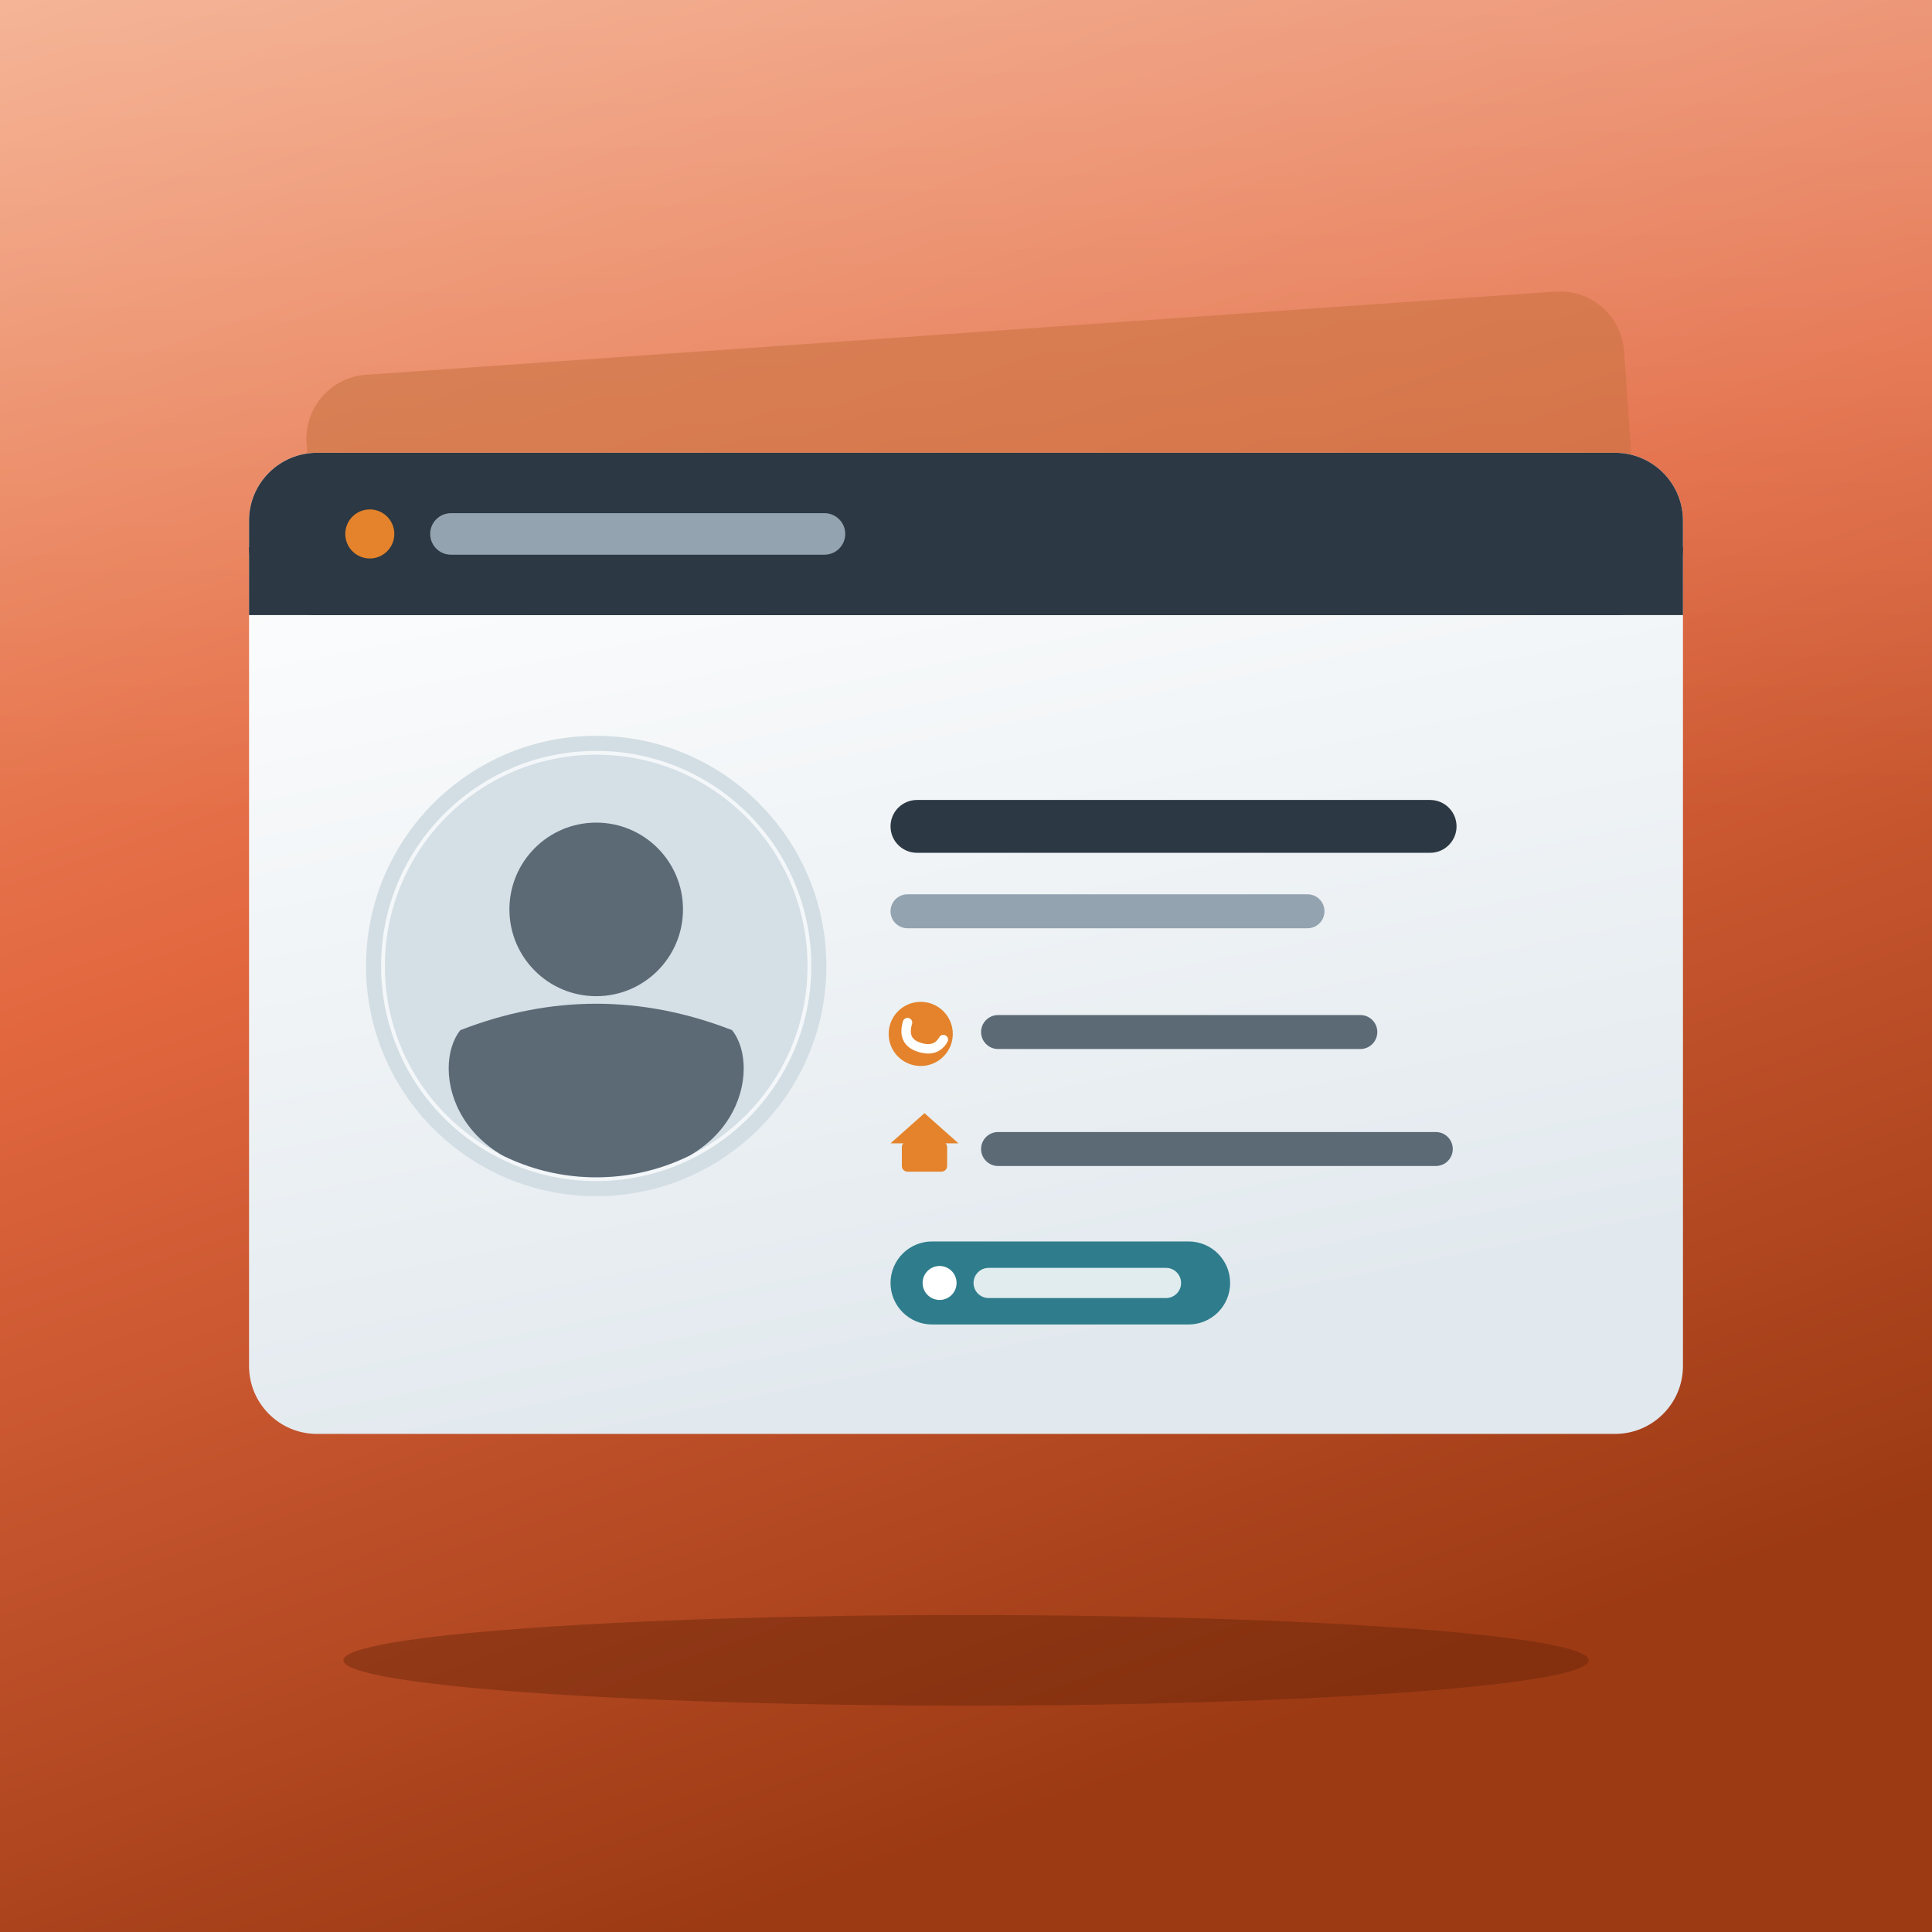
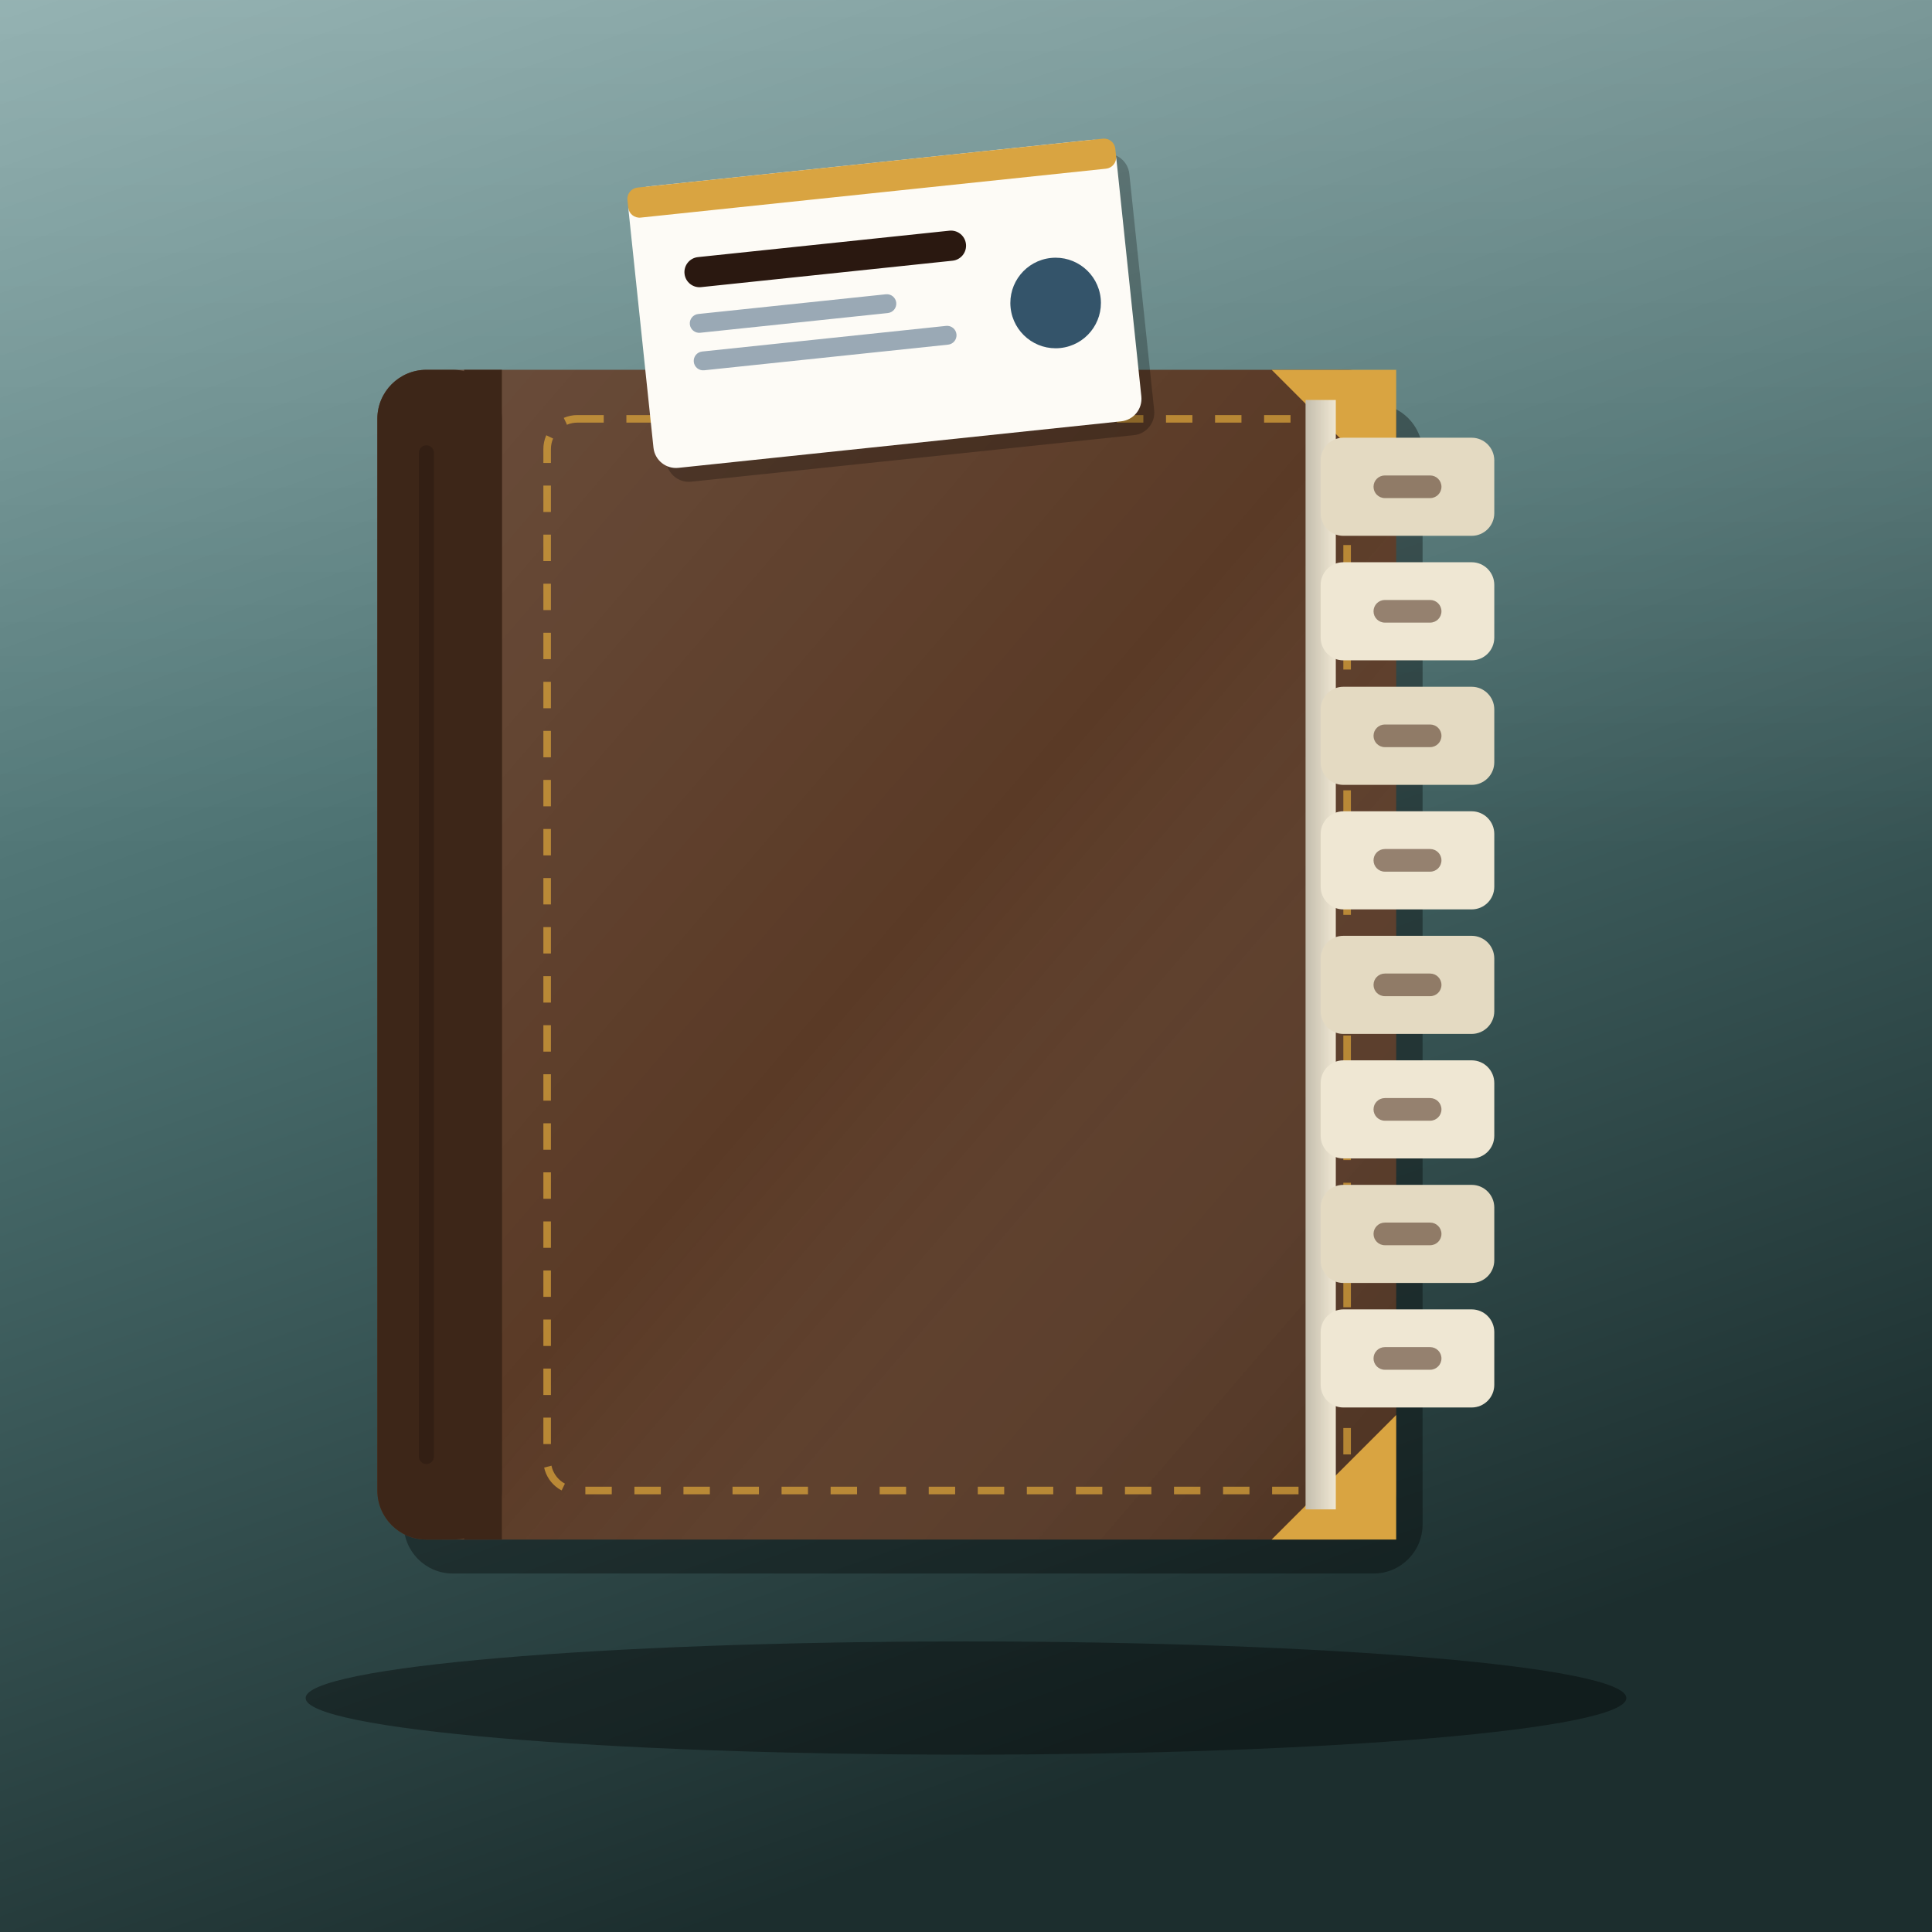
<svg xmlns="http://www.w3.org/2000/svg" viewBox="0 0 1024 1024" width="100%" height="100%">
  <defs>
-     <linearGradient id="gct" x1="0" y1="0" x2="0.35" y2="1">
-       <stop offset="0%" stop-color="#f2a07a" />
-       <stop offset="48%" stop-color="#e2673f" />
-       <stop offset="100%" stop-color="#9c3a14" />
+     <linearGradient id="tile" x1="0" y1="0" x2="0.35" y2="1">
+       <stop offset="0%" stop-color="#7ba0a0" />
+       <stop offset="46%" stop-color="#4b7070" />
+       <stop offset="100%" stop-color="#1c2e2e" />
    </linearGradient>
    <linearGradient id="glare" x1="0" y1="0" x2="0" y2="1">
-       <stop offset="0%" stop-color="#fff" stop-opacity=".22" />
-       <stop offset="42%" stop-color="#fff" stop-opacity="0" />
+       <stop offset="0%" stop-color="#fff" stop-opacity=".20" />
+       <stop offset="44%" stop-color="#fff" stop-opacity="0" />
    </linearGradient>
-     <linearGradient id="cardg" x1="0" y1="0" x2="0.3" y2="1">
+     <linearGradient id="pap" x1="0" y1="0" x2="0.3" y2="1">
      <stop offset="0%" stop-color="#ffffff" />
-       <stop offset="100%" stop-color="#e2e9ee" />
+       <stop offset="100%" stop-color="#ece8dc" />
    </linearGradient>
-     <linearGradient id="shirt" x1="0" y1="0" x2="0.3" y2="1">
-       <stop offset="0%" stop-color="#3d93a4" />
-       <stop offset="100%" stop-color="#256d7c" />
+     <linearGradient id="trace" x1="0" y1="0" x2="0.3" y2="1">
+       <stop offset="0%" stop-color="#fbf7ec" />
+       <stop offset="100%" stop-color="#e7dfc9" />
+     </linearGradient>
+     <linearGradient id="brassy" x1="0" y1="0" x2="0" y2="1">
+       <stop offset="0%" stop-color="#e2b86c" />
+       <stop offset="100%" stop-color="#9a6f2c" />
+     </linearGradient>
+     <linearGradient id="steel" x1="0" y1="0" x2="0" y2="1">
+       <stop offset="0%" stop-color="#e3e8ec" />
+       <stop offset="100%" stop-color="#9aa5ad" />
+     </linearGradient>
+     <linearGradient id="leather" x1="0" y1="0" x2="1" y2="1">
+       <stop offset="0" stop-color="#fff" stop-opacity=".10" />
+       <stop offset=".5" stop-color="#fff" stop-opacity="0" />
+       <stop offset="1" stop-color="#000" stop-opacity=".18" />
+     </linearGradient>
+     <linearGradient id="pages" x1="0" y1="0" x2="1" y2="0">
+       <stop offset="0" stop-color="#000" stop-opacity=".18" />
+       <stop offset="1" stop-color="#000" stop-opacity="0" />
    </linearGradient>
  </defs>
-   <rect width="1024" height="1024" fill="url(#gct)" />
+   <rect width="1024" height="1024" fill="url(#tile)" />
  <rect width="1024" height="1024" fill="url(#glare)" />
-   <rect x="176" y="176" width="700" height="480" rx="34" fill="#c9713f" opacity=".55" transform="rotate(-4 526 416)" />
-   <ellipse cx="512" cy="880" rx="330" ry="24" fill="#5e2005" opacity=".4" />
-   <rect x="132" y="240" width="760" height="520" rx="36" fill="url(#cardg)" />
-   <rect x="132" y="240" width="760" height="86" rx="36" fill="#2c3843" />
-   <rect x="132" y="290" width="760" height="36" fill="#2c3843" />
-   <circle cx="196" cy="283" r="13" fill="#e4832b" />
-   <rect x="228" y="272" width="220" height="22" rx="11" fill="#93a3b0" />
-   <circle cx="316" cy="512" r="118" fill="#f4f7f9" />
-   <circle cx="316" cy="512" r="118" fill="none" stroke="#d3dee4" stroke-width="8" />
-   <clipPath id="pc">
-     <circle cx="316" cy="512" r="112" />
-   </clipPath>
-   <g clip-path="url(#pc)">
-     <rect x="204" y="400" width="224" height="224" fill="#d5dfe6" />
-     <circle cx="316" cy="482" r="46" fill="#5c6a76" />
-     <path d="M316 624 C240 624 228 566 244 546 Q316 518 388 546 C404 566 392 624 316 624 Z" fill="#5c6a76" />
+   <ellipse cx="512" cy="900" rx="350" ry="30" fill="#000" opacity=".38" />
+   <rect x="200" y="196" width="540" height="620" rx="26" fill="#000" opacity=".35" transform="translate(14 18)" />
+   <rect x="200" y="196" width="540" height="620" rx="26" fill="#5a3a26" />
+   <rect x="200" y="196" width="540" height="620" rx="26" fill="url(#leather)" />
+   <rect x="200" y="196" width="66" height="620" rx="26" fill="#3d2618" />
+   <rect x="246" y="196" width="20" height="620" fill="#3d2618" />
+   <rect x="222" y="236" width="8" height="540" rx="4" fill="#2a1810" opacity=".5" />
+   <rect x="290" y="222" width="424" height="568" rx="16" fill="none" stroke="#e0a83a" stroke-width="4" stroke-dasharray="14 12" opacity=".7" />
+   <path d="M740 196 L740 262 L674 196 Z" fill="#d9a441" />
+   <path d="M740 816 L740 750 L674 816 Z" fill="#d9a441" />
+   <rect x="692" y="212" width="16" height="588" fill="#efe7d3" />
+   <rect x="692" y="212" width="16" height="588" fill="url(#pages)" />
+   <rect x="700" y="232" width="92" height="52" rx="12" fill="#e4dac2" />
+   <rect x="728" y="252" width="36" height="12" rx="6" fill="#4a2e1e" opacity=".55" />
+   <rect x="700" y="298" width="92" height="52" rx="12" fill="#efe7d3" />
+   <rect x="728" y="318" width="36" height="12" rx="6" fill="#4a2e1e" opacity=".55" />
+   <rect x="700" y="364" width="92" height="52" rx="12" fill="#e4dac2" />
+   <rect x="728" y="384" width="36" height="12" rx="6" fill="#4a2e1e" opacity=".55" />
+   <rect x="700" y="430" width="92" height="52" rx="12" fill="#efe7d3" />
+   <rect x="728" y="450" width="36" height="12" rx="6" fill="#4a2e1e" opacity=".55" />
+   <rect x="700" y="496" width="92" height="52" rx="12" fill="#e4dac2" />
+   <rect x="728" y="516" width="36" height="12" rx="6" fill="#4a2e1e" opacity=".55" />
+   <rect x="700" y="562" width="92" height="52" rx="12" fill="#efe7d3" />
+   <rect x="728" y="582" width="36" height="12" rx="6" fill="#4a2e1e" opacity=".55" />
+   <rect x="700" y="628" width="92" height="52" rx="12" fill="#e4dac2" />
+   <rect x="728" y="648" width="36" height="12" rx="6" fill="#4a2e1e" opacity=".55" />
+   <rect x="700" y="694" width="92" height="52" rx="12" fill="#efe7d3" />
+   <rect x="728" y="714" width="36" height="12" rx="6" fill="#4a2e1e" opacity=".55" />
+   <g transform="rotate(-6 470 170)">
+     <rect x="340" y="86" width="260" height="150" rx="12" fill="#000" opacity=".25" transform="translate(6 8)" />
+     <rect x="340" y="86" width="260" height="150" rx="12" fill="#fdfbf6" />
+     <rect x="340" y="86" width="260" height="16" rx="6" fill="#d9a441" />
+     <rect x="366" y="126" width="150" height="16" rx="8" fill="#2a1810" />
+     <rect x="366" y="156" width="110" height="10" rx="5" fill="#9aa9b5" />
+     <rect x="366" y="176" width="140" height="10" rx="5" fill="#9aa9b5" />
+     <circle cx="560" cy="170" r="24" fill="#34546a" />
  </g>
-   <rect x="472" y="424" width="300" height="28" rx="14" fill="#2c3843" />
-   <rect x="472" y="474" width="230" height="18" rx="9" fill="#93a3b0" />
-   <circle cx="488" cy="548" r="17" fill="#e4832b" />
-   <path d="M481 542 q-3 10 6 13 q9 3 13 -4" fill="none" stroke="#fff" stroke-width="5" stroke-linecap="round" />
-   <rect x="520" y="538" width="210" height="18" rx="9" fill="#5c6a76" />
-   <path d="M472 606 L490 590 L508 606 Z" fill="#e4832b" />
-   <rect x="478" y="605" width="24" height="16" rx="3" fill="#e4832b" />
-   <rect x="520" y="600" width="250" height="18" rx="9" fill="#5c6a76" />
-   <rect x="472" y="658" width="180" height="44" rx="22" fill="#2f7d8c" />
-   <circle cx="498" cy="680" r="9" fill="#ffffff" />
-   <rect x="516" y="672" width="110" height="16" rx="8" fill="#ffffff" opacity=".85" />
</svg>
